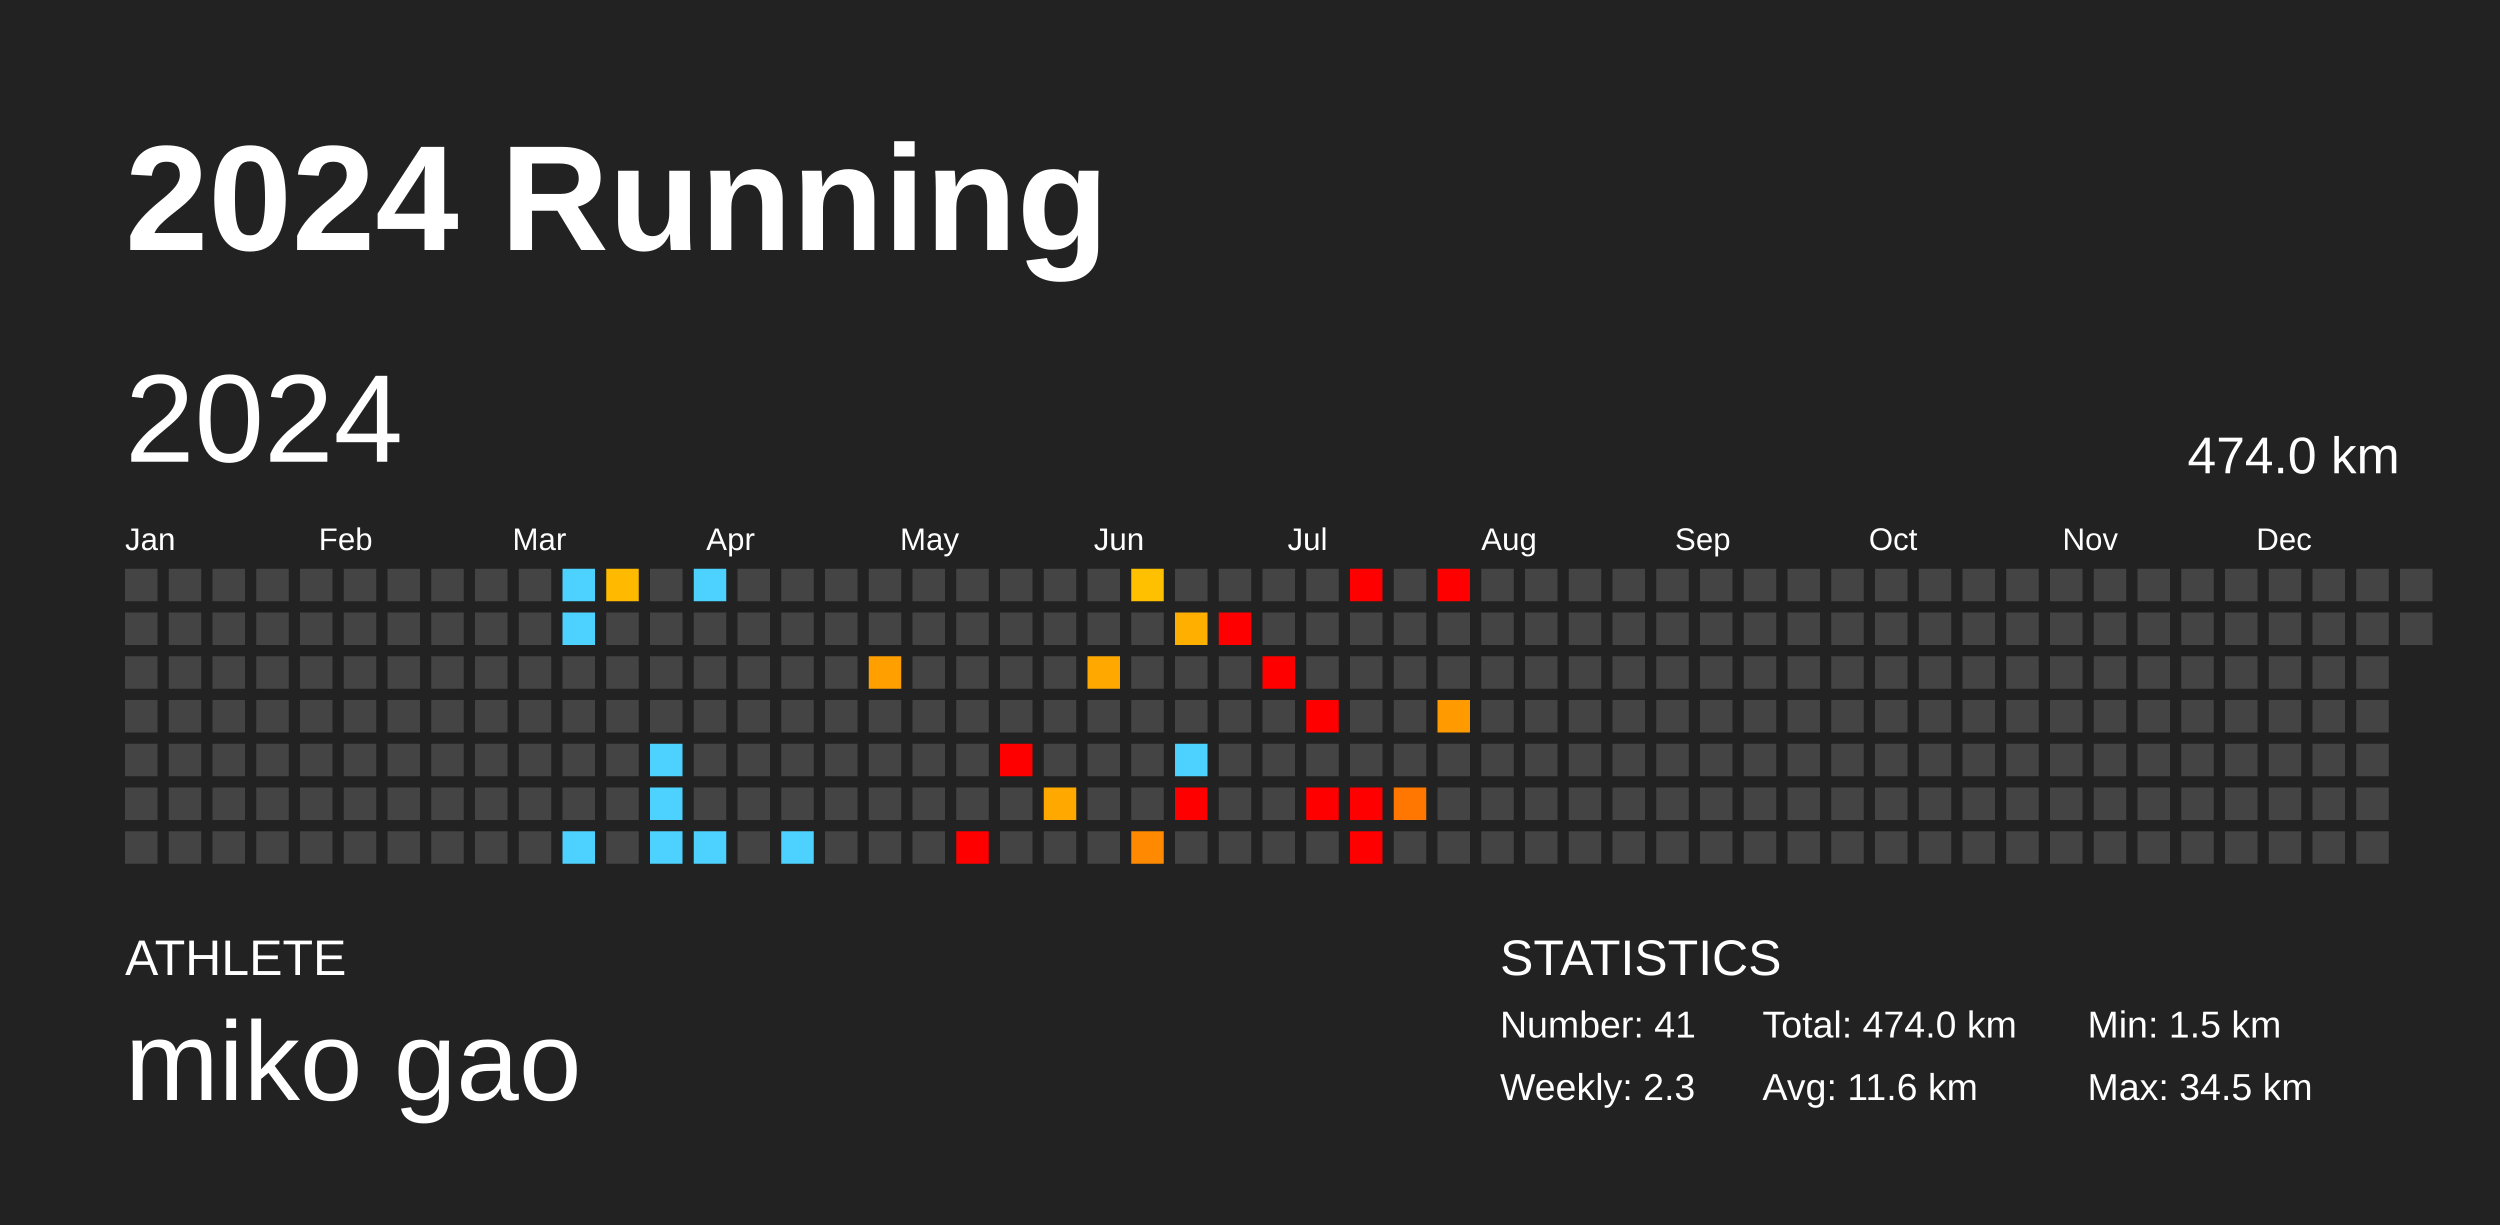
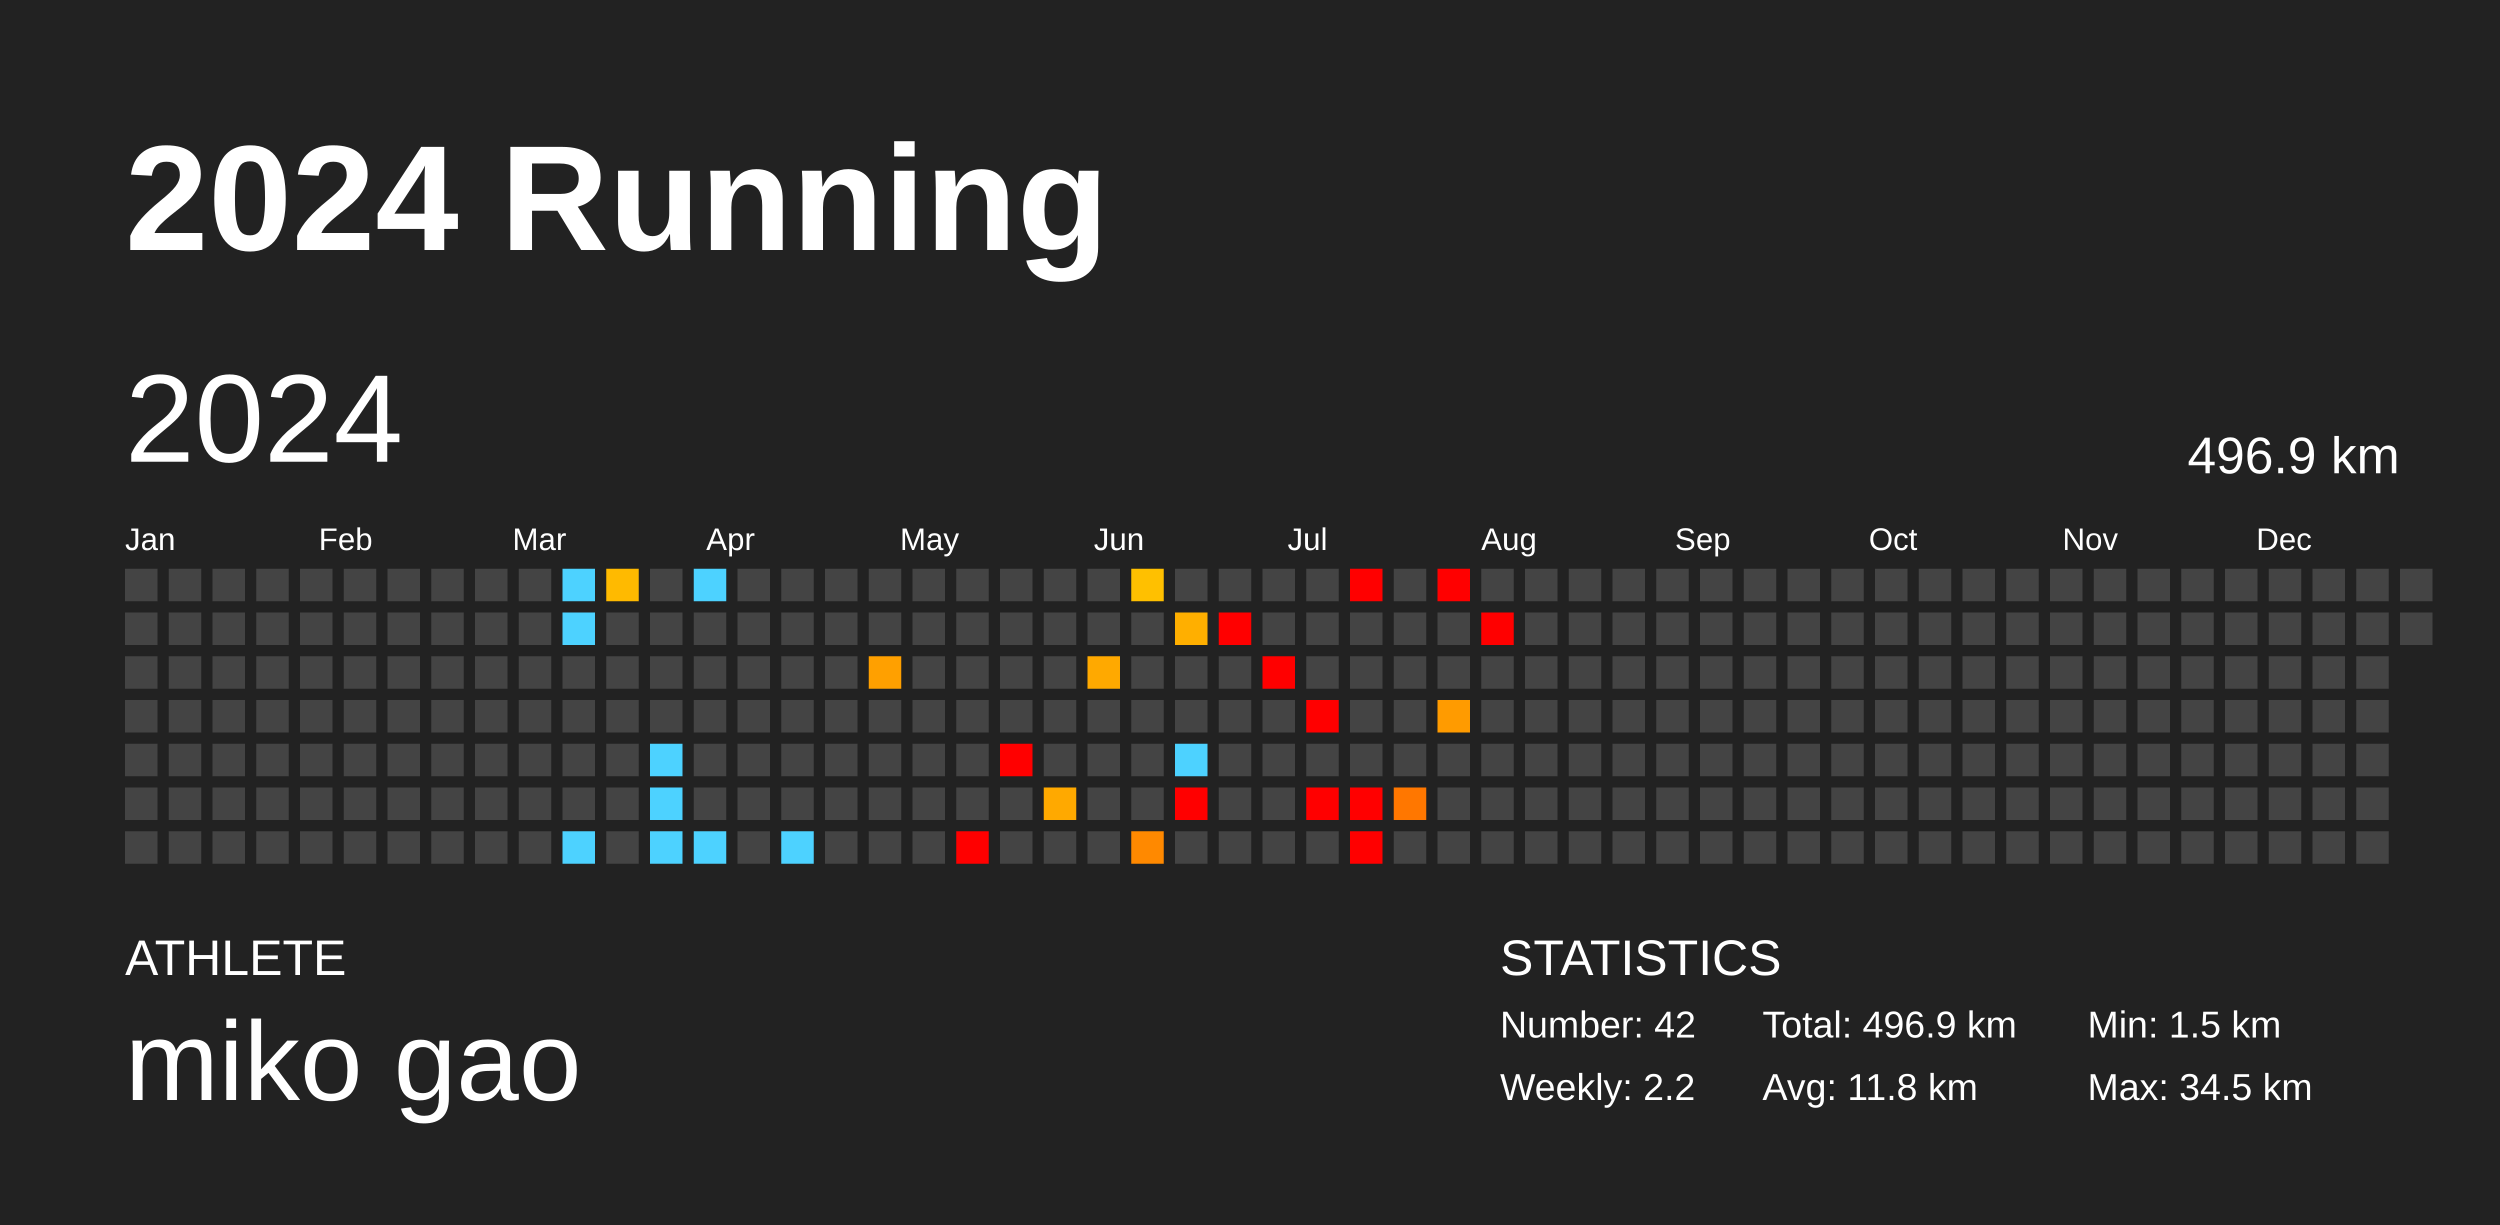
<svg xmlns="http://www.w3.org/2000/svg" baseProfile="full" height="98mm" version="1.1" viewBox="0,0,200,98" width="200mm">
  <defs />
  <rect fill="#222222" height="98" width="200" x="0" y="0" />
  <text fill="#FFFFFF" style="font-size:12px; font-family:Arial; font-weight:bold;" x="10" y="20">2024 Running</text>
  <text fill="#FFFFFF" style="font-size:4px; font-family:Arial" x="10" y="78">ATHLETE</text>
  <text fill="#FFFFFF" style="font-size:9px; font-family:Arial" x="10" y="88">miko gao</text>
  <text fill="#FFFFFF" style="font-size:4px; font-family:Arial" x="120" y="78">STATISTICS</text>
-   <text fill="#FFFFFF" style="font-size:3px; font-family:Arial" x="120" y="83">Number: 41</text>
-   <text fill="#FFFFFF" style="font-size:3px; font-family:Arial" x="120" y="88">Weekly: 2.3</text>
-   <text fill="#FFFFFF" style="font-size:3px; font-family:Arial" x="141" y="83">Total: 474.0 km</text>
-   <text fill="#FFFFFF" style="font-size:3px; font-family:Arial" x="141" y="88">Avg: 11.6 km</text>
+   <text fill="#FFFFFF" style="font-size:3px; font-family:Arial" x="120" y="83">Number: 42</text>
+   <text fill="#FFFFFF" style="font-size:3px; font-family:Arial" x="120" y="88">Weekly: 2.2</text>
+   <text fill="#FFFFFF" style="font-size:3px; font-family:Arial" x="141" y="83">Total: 496.9 km</text>
+   <text fill="#FFFFFF" style="font-size:3px; font-family:Arial" x="141" y="88">Avg: 11.8 km</text>
  <text fill="#FFFFFF" style="font-size:3px; font-family:Arial" x="167" y="83">Min: 1.5 km</text>
  <text fill="#FFFFFF" style="font-size:3px; font-family:Arial" x="167" y="88">Max: 34.5 km</text>
  <text dominant-baseline="hanging" fill="#FFFFFF" style="font-size:10.0px; font-family:Arial;" x="10" y="30">2024</text>
-   <text dominant-baseline="hanging" fill="#FFFFFF" style="font-size:4.125px; font-family:Arial;" x="175" y="35">474.0 km</text>
+   <text dominant-baseline="hanging" fill="#FFFFFF" style="font-size:4.125px; font-family:Arial;" x="175" y="35">496.9 km</text>
  <text fill="#FFFFFF" style="font-size:2.5px; font-family:Arial" x="10.0" y="44">Jan</text>
  <text fill="#FFFFFF" style="font-size:2.5px; font-family:Arial" x="25.5" y="44">Feb</text>
  <text fill="#FFFFFF" style="font-size:2.5px; font-family:Arial" x="41.0" y="44">Mar</text>
  <text fill="#FFFFFF" style="font-size:2.5px; font-family:Arial" x="56.5" y="44">Apr</text>
  <text fill="#FFFFFF" style="font-size:2.5px; font-family:Arial" x="72.0" y="44">May</text>
  <text fill="#FFFFFF" style="font-size:2.5px; font-family:Arial" x="87.5" y="44">Jun</text>
  <text fill="#FFFFFF" style="font-size:2.5px; font-family:Arial" x="103.0" y="44">Jul</text>
  <text fill="#FFFFFF" style="font-size:2.5px; font-family:Arial" x="118.5" y="44">Aug</text>
  <text fill="#FFFFFF" style="font-size:2.5px; font-family:Arial" x="134.0" y="44">Sep</text>
  <text fill="#FFFFFF" style="font-size:2.5px; font-family:Arial" x="149.5" y="44">Oct</text>
  <text fill="#FFFFFF" style="font-size:2.5px; font-family:Arial" x="165.0" y="44">Nov</text>
  <text fill="#FFFFFF" style="font-size:2.5px; font-family:Arial" x="180.5" y="44">Dec</text>
  <rect fill="#444444" height="2.6" width="2.6" x="10.0" y="45.5" />
  <rect fill="#444444" height="2.6" width="2.6" x="10.0" y="49.0" />
  <rect fill="#444444" height="2.6" width="2.6" x="10.0" y="52.5" />
  <rect fill="#444444" height="2.6" width="2.6" x="10.0" y="56.0" />
  <rect fill="#444444" height="2.6" width="2.6" x="10.0" y="59.5" />
  <rect fill="#444444" height="2.6" width="2.6" x="10.0" y="63.0" />
  <rect fill="#444444" height="2.6" width="2.6" x="10.0" y="66.5" />
  <rect fill="#444444" height="2.6" width="2.6" x="13.5" y="45.5" />
  <rect fill="#444444" height="2.6" width="2.6" x="13.5" y="49.0" />
  <rect fill="#444444" height="2.6" width="2.6" x="13.5" y="52.5" />
  <rect fill="#444444" height="2.6" width="2.6" x="13.5" y="56.0" />
  <rect fill="#444444" height="2.6" width="2.6" x="13.5" y="59.5" />
  <rect fill="#444444" height="2.6" width="2.6" x="13.5" y="63.0" />
  <rect fill="#444444" height="2.6" width="2.6" x="13.5" y="66.5" />
  <rect fill="#444444" height="2.6" width="2.6" x="17.0" y="45.5" />
  <rect fill="#444444" height="2.6" width="2.6" x="17.0" y="49.0" />
  <rect fill="#444444" height="2.6" width="2.6" x="17.0" y="52.5" />
  <rect fill="#444444" height="2.6" width="2.6" x="17.0" y="56.0" />
  <rect fill="#444444" height="2.6" width="2.6" x="17.0" y="59.5" />
  <rect fill="#444444" height="2.6" width="2.6" x="17.0" y="63.0" />
  <rect fill="#444444" height="2.6" width="2.6" x="17.0" y="66.5" />
  <rect fill="#444444" height="2.6" width="2.6" x="20.5" y="45.5" />
  <rect fill="#444444" height="2.6" width="2.6" x="20.5" y="49.0" />
  <rect fill="#444444" height="2.6" width="2.6" x="20.5" y="52.5" />
  <rect fill="#444444" height="2.6" width="2.6" x="20.5" y="56.0" />
  <rect fill="#444444" height="2.6" width="2.6" x="20.5" y="59.5" />
  <rect fill="#444444" height="2.6" width="2.6" x="20.5" y="63.0" />
  <rect fill="#444444" height="2.6" width="2.6" x="20.5" y="66.5" />
  <rect fill="#444444" height="2.6" width="2.6" x="24.0" y="45.5" />
  <rect fill="#444444" height="2.6" width="2.6" x="24.0" y="49.0" />
  <rect fill="#444444" height="2.6" width="2.6" x="24.0" y="52.5" />
  <rect fill="#444444" height="2.6" width="2.6" x="24.0" y="56.0" />
  <rect fill="#444444" height="2.6" width="2.6" x="24.0" y="59.5" />
  <rect fill="#444444" height="2.6" width="2.6" x="24.0" y="63.0" />
  <rect fill="#444444" height="2.6" width="2.6" x="24.0" y="66.5" />
  <rect fill="#444444" height="2.6" width="2.6" x="27.5" y="45.5" />
  <rect fill="#444444" height="2.6" width="2.6" x="27.5" y="49.0" />
  <rect fill="#444444" height="2.6" width="2.6" x="27.5" y="52.5" />
  <rect fill="#444444" height="2.6" width="2.6" x="27.5" y="56.0" />
  <rect fill="#444444" height="2.6" width="2.6" x="27.5" y="59.5" />
  <rect fill="#444444" height="2.6" width="2.6" x="27.5" y="63.0" />
  <rect fill="#444444" height="2.6" width="2.6" x="27.5" y="66.5" />
  <rect fill="#444444" height="2.6" width="2.6" x="31.0" y="45.5" />
  <rect fill="#444444" height="2.6" width="2.6" x="31.0" y="49.0" />
  <rect fill="#444444" height="2.6" width="2.6" x="31.0" y="52.5" />
  <rect fill="#444444" height="2.6" width="2.6" x="31.0" y="56.0" />
  <rect fill="#444444" height="2.6" width="2.6" x="31.0" y="59.5" />
  <rect fill="#444444" height="2.6" width="2.6" x="31.0" y="63.0" />
  <rect fill="#444444" height="2.6" width="2.6" x="31.0" y="66.5" />
  <rect fill="#444444" height="2.6" width="2.6" x="34.5" y="45.5" />
  <rect fill="#444444" height="2.6" width="2.6" x="34.5" y="49.0" />
  <rect fill="#444444" height="2.6" width="2.6" x="34.5" y="52.5" />
  <rect fill="#444444" height="2.6" width="2.6" x="34.5" y="56.0" />
  <rect fill="#444444" height="2.6" width="2.6" x="34.5" y="59.5" />
  <rect fill="#444444" height="2.6" width="2.6" x="34.5" y="63.0" />
  <rect fill="#444444" height="2.6" width="2.6" x="34.5" y="66.5" />
  <rect fill="#444444" height="2.6" width="2.6" x="38.0" y="45.5" />
  <rect fill="#444444" height="2.6" width="2.6" x="38.0" y="49.0" />
  <rect fill="#444444" height="2.6" width="2.6" x="38.0" y="52.5" />
  <rect fill="#444444" height="2.6" width="2.6" x="38.0" y="56.0" />
  <rect fill="#444444" height="2.6" width="2.6" x="38.0" y="59.5" />
  <rect fill="#444444" height="2.6" width="2.6" x="38.0" y="63.0" />
  <rect fill="#444444" height="2.6" width="2.6" x="38.0" y="66.5" />
  <rect fill="#444444" height="2.6" width="2.6" x="41.5" y="45.5" />
  <rect fill="#444444" height="2.6" width="2.6" x="41.5" y="49.0" />
  <rect fill="#444444" height="2.6" width="2.6" x="41.5" y="52.5" />
  <rect fill="#444444" height="2.6" width="2.6" x="41.5" y="56.0" />
  <rect fill="#444444" height="2.6" width="2.6" x="41.5" y="59.5" />
  <rect fill="#444444" height="2.6" width="2.6" x="41.5" y="63.0" />
  <rect fill="#444444" height="2.6" width="2.6" x="41.5" y="66.5" />
  <rect fill="#4dd2ff" height="2.6" width="2.6" x="45.0" y="45.5" />
  <rect fill="#4dd2ff" height="2.6" width="2.6" x="45.0" y="49.0" />
  <rect fill="#444444" height="2.6" width="2.6" x="45.0" y="52.5" />
  <rect fill="#444444" height="2.6" width="2.6" x="45.0" y="56.0" />
  <rect fill="#444444" height="2.6" width="2.6" x="45.0" y="59.5" />
  <rect fill="#444444" height="2.6" width="2.6" x="45.0" y="63.0" />
  <rect fill="#4dd2ff" height="2.6" width="2.6" x="45.0" y="66.5" />
  <rect fill="#ffba00" height="2.6" width="2.6" x="48.5" y="45.5" />
  <rect fill="#444444" height="2.6" width="2.6" x="48.5" y="49.0" />
  <rect fill="#444444" height="2.6" width="2.6" x="48.5" y="52.5" />
  <rect fill="#444444" height="2.6" width="2.6" x="48.5" y="56.0" />
  <rect fill="#444444" height="2.6" width="2.6" x="48.5" y="59.5" />
  <rect fill="#444444" height="2.6" width="2.6" x="48.5" y="63.0" />
  <rect fill="#444444" height="2.6" width="2.6" x="48.5" y="66.5" />
  <rect fill="#444444" height="2.6" width="2.6" x="52.0" y="45.5" />
  <rect fill="#444444" height="2.6" width="2.6" x="52.0" y="49.0" />
  <rect fill="#444444" height="2.6" width="2.6" x="52.0" y="52.5" />
  <rect fill="#444444" height="2.6" width="2.6" x="52.0" y="56.0" />
  <rect fill="#4dd2ff" height="2.6" width="2.6" x="52.0" y="59.5" />
  <rect fill="#4dd2ff" height="2.6" width="2.6" x="52.0" y="63.0" />
  <rect fill="#4dd2ff" height="2.6" width="2.6" x="52.0" y="66.5" />
  <rect fill="#4dd2ff" height="2.6" width="2.6" x="55.5" y="45.5" />
  <rect fill="#444444" height="2.6" width="2.6" x="55.5" y="49.0" />
  <rect fill="#444444" height="2.6" width="2.6" x="55.5" y="52.5" />
  <rect fill="#444444" height="2.6" width="2.6" x="55.5" y="56.0" />
  <rect fill="#444444" height="2.6" width="2.6" x="55.5" y="59.5" />
  <rect fill="#444444" height="2.6" width="2.6" x="55.5" y="63.0" />
  <rect fill="#4dd2ff" height="2.6" width="2.6" x="55.5" y="66.5" />
  <rect fill="#444444" height="2.6" width="2.6" x="59.0" y="45.5" />
  <rect fill="#444444" height="2.6" width="2.6" x="59.0" y="49.0" />
  <rect fill="#444444" height="2.6" width="2.6" x="59.0" y="52.5" />
  <rect fill="#444444" height="2.6" width="2.6" x="59.0" y="56.0" />
  <rect fill="#444444" height="2.6" width="2.6" x="59.0" y="59.5" />
  <rect fill="#444444" height="2.6" width="2.6" x="59.0" y="63.0" />
  <rect fill="#444444" height="2.6" width="2.6" x="59.0" y="66.5" />
  <rect fill="#444444" height="2.6" width="2.6" x="62.5" y="45.5" />
  <rect fill="#444444" height="2.6" width="2.6" x="62.5" y="49.0" />
  <rect fill="#444444" height="2.6" width="2.6" x="62.5" y="52.5" />
  <rect fill="#444444" height="2.6" width="2.6" x="62.5" y="56.0" />
  <rect fill="#444444" height="2.6" width="2.6" x="62.5" y="59.5" />
  <rect fill="#444444" height="2.6" width="2.6" x="62.5" y="63.0" />
  <rect fill="#4dd2ff" height="2.6" width="2.6" x="62.5" y="66.5" />
  <rect fill="#444444" height="2.6" width="2.6" x="66.0" y="45.5" />
  <rect fill="#444444" height="2.6" width="2.6" x="66.0" y="49.0" />
  <rect fill="#444444" height="2.6" width="2.6" x="66.0" y="52.5" />
  <rect fill="#444444" height="2.6" width="2.6" x="66.0" y="56.0" />
  <rect fill="#444444" height="2.6" width="2.6" x="66.0" y="59.5" />
  <rect fill="#444444" height="2.6" width="2.6" x="66.0" y="63.0" />
  <rect fill="#444444" height="2.6" width="2.6" x="66.0" y="66.5" />
  <rect fill="#444444" height="2.6" width="2.6" x="69.5" y="45.5" />
  <rect fill="#444444" height="2.6" width="2.6" x="69.5" y="49.0" />
  <rect fill="#ffa000" height="2.6" width="2.6" x="69.5" y="52.5" />
  <rect fill="#444444" height="2.6" width="2.6" x="69.5" y="56.0" />
  <rect fill="#444444" height="2.6" width="2.6" x="69.5" y="59.5" />
  <rect fill="#444444" height="2.6" width="2.6" x="69.5" y="63.0" />
  <rect fill="#444444" height="2.6" width="2.6" x="69.5" y="66.5" />
  <rect fill="#444444" height="2.6" width="2.6" x="73.0" y="45.5" />
  <rect fill="#444444" height="2.6" width="2.6" x="73.0" y="49.0" />
  <rect fill="#444444" height="2.6" width="2.6" x="73.0" y="52.5" />
  <rect fill="#444444" height="2.6" width="2.6" x="73.0" y="56.0" />
  <rect fill="#444444" height="2.6" width="2.6" x="73.0" y="59.5" />
  <rect fill="#444444" height="2.6" width="2.6" x="73.0" y="63.0" />
  <rect fill="#444444" height="2.6" width="2.6" x="73.0" y="66.5" />
  <rect fill="#444444" height="2.6" width="2.6" x="76.5" y="45.5" />
  <rect fill="#444444" height="2.6" width="2.6" x="76.5" y="49.0" />
  <rect fill="#444444" height="2.6" width="2.6" x="76.5" y="52.5" />
  <rect fill="#444444" height="2.6" width="2.6" x="76.5" y="56.0" />
  <rect fill="#444444" height="2.6" width="2.6" x="76.5" y="59.5" />
  <rect fill="#444444" height="2.6" width="2.6" x="76.5" y="63.0" />
  <rect fill="red" height="2.6" width="2.6" x="76.5" y="66.5" />
  <rect fill="#444444" height="2.6" width="2.6" x="80.0" y="45.5" />
  <rect fill="#444444" height="2.6" width="2.6" x="80.0" y="49.0" />
  <rect fill="#444444" height="2.6" width="2.6" x="80.0" y="52.5" />
  <rect fill="#444444" height="2.6" width="2.6" x="80.0" y="56.0" />
  <rect fill="red" height="2.6" width="2.6" x="80.0" y="59.5" />
  <rect fill="#444444" height="2.6" width="2.6" x="80.0" y="63.0" />
  <rect fill="#444444" height="2.6" width="2.6" x="80.0" y="66.5" />
  <rect fill="#444444" height="2.6" width="2.6" x="83.5" y="45.5" />
  <rect fill="#444444" height="2.6" width="2.6" x="83.5" y="49.0" />
  <rect fill="#444444" height="2.6" width="2.6" x="83.5" y="52.5" />
  <rect fill="#444444" height="2.6" width="2.6" x="83.5" y="56.0" />
  <rect fill="#444444" height="2.6" width="2.6" x="83.5" y="59.5" />
  <rect fill="#ffa900" height="2.6" width="2.6" x="83.5" y="63.0" />
  <rect fill="#444444" height="2.6" width="2.6" x="83.5" y="66.5" />
  <rect fill="#444444" height="2.6" width="2.6" x="87.0" y="45.5" />
  <rect fill="#444444" height="2.6" width="2.6" x="87.0" y="49.0" />
  <rect fill="#ffa900" height="2.6" width="2.6" x="87.0" y="52.5" />
  <rect fill="#444444" height="2.6" width="2.6" x="87.0" y="56.0" />
  <rect fill="#444444" height="2.6" width="2.6" x="87.0" y="59.5" />
  <rect fill="#444444" height="2.6" width="2.6" x="87.0" y="63.0" />
  <rect fill="#444444" height="2.6" width="2.6" x="87.0" y="66.5" />
  <rect fill="#ffc000" height="2.6" width="2.6" x="90.5" y="45.5" />
  <rect fill="#444444" height="2.6" width="2.6" x="90.5" y="49.0" />
  <rect fill="#444444" height="2.6" width="2.6" x="90.5" y="52.5" />
  <rect fill="#444444" height="2.6" width="2.6" x="90.5" y="56.0" />
  <rect fill="#444444" height="2.6" width="2.6" x="90.5" y="59.5" />
  <rect fill="#444444" height="2.6" width="2.6" x="90.5" y="63.0" />
  <rect fill="#ff8900" height="2.6" width="2.6" x="90.5" y="66.5" />
  <rect fill="#444444" height="2.6" width="2.6" x="94.0" y="45.5" />
  <rect fill="#ffaf00" height="2.6" width="2.6" x="94.0" y="49.0" />
  <rect fill="#444444" height="2.6" width="2.6" x="94.0" y="52.5" />
  <rect fill="#444444" height="2.6" width="2.6" x="94.0" y="56.0" />
  <rect fill="#4dd2ff" height="2.6" width="2.6" x="94.0" y="59.5" />
  <rect fill="red" height="2.6" width="2.6" x="94.0" y="63.0" />
  <rect fill="#444444" height="2.6" width="2.6" x="94.0" y="66.5" />
  <rect fill="#444444" height="2.6" width="2.6" x="97.5" y="45.5" />
  <rect fill="red" height="2.6" width="2.6" x="97.5" y="49.0" />
  <rect fill="#444444" height="2.6" width="2.6" x="97.5" y="52.5" />
  <rect fill="#444444" height="2.6" width="2.6" x="97.5" y="56.0" />
  <rect fill="#444444" height="2.6" width="2.6" x="97.5" y="59.5" />
  <rect fill="#444444" height="2.6" width="2.6" x="97.5" y="63.0" />
  <rect fill="#444444" height="2.6" width="2.6" x="97.5" y="66.5" />
  <rect fill="#444444" height="2.6" width="2.6" x="101.0" y="45.5" />
  <rect fill="#444444" height="2.6" width="2.6" x="101.0" y="49.0" />
  <rect fill="red" height="2.6" width="2.6" x="101.0" y="52.5" />
  <rect fill="#444444" height="2.6" width="2.6" x="101.0" y="56.0" />
  <rect fill="#444444" height="2.6" width="2.6" x="101.0" y="59.5" />
  <rect fill="#444444" height="2.6" width="2.6" x="101.0" y="63.0" />
  <rect fill="#444444" height="2.6" width="2.6" x="101.0" y="66.5" />
  <rect fill="#444444" height="2.6" width="2.6" x="104.5" y="45.5" />
  <rect fill="#444444" height="2.6" width="2.6" x="104.5" y="49.0" />
  <rect fill="#444444" height="2.6" width="2.6" x="104.5" y="52.5" />
  <rect fill="red" height="2.6" width="2.6" x="104.5" y="56.0" />
  <rect fill="#444444" height="2.6" width="2.6" x="104.5" y="59.5" />
  <rect fill="red" height="2.6" width="2.6" x="104.5" y="63.0" />
  <rect fill="#444444" height="2.6" width="2.6" x="104.5" y="66.5" />
  <rect fill="red" height="2.6" width="2.6" x="108.0" y="45.5" />
  <rect fill="#444444" height="2.6" width="2.6" x="108.0" y="49.0" />
  <rect fill="#444444" height="2.6" width="2.6" x="108.0" y="52.5" />
  <rect fill="#444444" height="2.6" width="2.6" x="108.0" y="56.0" />
  <rect fill="#444444" height="2.6" width="2.6" x="108.0" y="59.5" />
  <rect fill="red" height="2.6" width="2.6" x="108.0" y="63.0" />
  <rect fill="red" height="2.6" width="2.6" x="108.0" y="66.5" />
  <rect fill="#444444" height="2.6" width="2.6" x="111.5" y="45.5" />
  <rect fill="#444444" height="2.6" width="2.6" x="111.5" y="49.0" />
  <rect fill="#444444" height="2.6" width="2.6" x="111.5" y="52.5" />
  <rect fill="#444444" height="2.6" width="2.6" x="111.5" y="56.0" />
  <rect fill="#444444" height="2.6" width="2.6" x="111.5" y="59.5" />
  <rect fill="#ff7700" height="2.6" width="2.6" x="111.5" y="63.0" />
  <rect fill="#444444" height="2.6" width="2.6" x="111.5" y="66.5" />
  <rect fill="red" height="2.6" width="2.6" x="115.0" y="45.5" />
  <rect fill="#444444" height="2.6" width="2.6" x="115.0" y="49.0" />
  <rect fill="#444444" height="2.6" width="2.6" x="115.0" y="52.5" />
  <rect fill="#ff9b00" height="2.6" width="2.6" x="115.0" y="56.0" />
  <rect fill="#444444" height="2.6" width="2.6" x="115.0" y="59.5" />
  <rect fill="#444444" height="2.6" width="2.6" x="115.0" y="63.0" />
  <rect fill="#444444" height="2.6" width="2.6" x="115.0" y="66.5" />
  <rect fill="#444444" height="2.6" width="2.6" x="118.5" y="45.5" />
-   <rect fill="#444444" height="2.6" width="2.6" x="118.5" y="49.0" />
+   <rect fill="red" height="2.6" width="2.6" x="118.5" y="49.0" />
  <rect fill="#444444" height="2.6" width="2.6" x="118.5" y="52.5" />
  <rect fill="#444444" height="2.6" width="2.6" x="118.5" y="56.0" />
  <rect fill="#444444" height="2.6" width="2.6" x="118.5" y="59.5" />
  <rect fill="#444444" height="2.6" width="2.6" x="118.5" y="63.0" />
  <rect fill="#444444" height="2.6" width="2.6" x="118.5" y="66.5" />
  <rect fill="#444444" height="2.6" width="2.6" x="122.0" y="45.5" />
  <rect fill="#444444" height="2.6" width="2.6" x="122.0" y="49.0" />
  <rect fill="#444444" height="2.6" width="2.6" x="122.0" y="52.5" />
  <rect fill="#444444" height="2.6" width="2.6" x="122.0" y="56.0" />
  <rect fill="#444444" height="2.6" width="2.6" x="122.0" y="59.5" />
  <rect fill="#444444" height="2.6" width="2.6" x="122.0" y="63.0" />
  <rect fill="#444444" height="2.6" width="2.6" x="122.0" y="66.5" />
  <rect fill="#444444" height="2.6" width="2.6" x="125.5" y="45.5" />
  <rect fill="#444444" height="2.6" width="2.6" x="125.5" y="49.0" />
  <rect fill="#444444" height="2.6" width="2.6" x="125.5" y="52.5" />
  <rect fill="#444444" height="2.6" width="2.6" x="125.5" y="56.0" />
  <rect fill="#444444" height="2.6" width="2.6" x="125.5" y="59.5" />
  <rect fill="#444444" height="2.6" width="2.6" x="125.5" y="63.0" />
  <rect fill="#444444" height="2.6" width="2.6" x="125.5" y="66.5" />
  <rect fill="#444444" height="2.6" width="2.6" x="129.0" y="45.5" />
  <rect fill="#444444" height="2.6" width="2.6" x="129.0" y="49.0" />
  <rect fill="#444444" height="2.6" width="2.6" x="129.0" y="52.5" />
  <rect fill="#444444" height="2.6" width="2.6" x="129.0" y="56.0" />
  <rect fill="#444444" height="2.6" width="2.6" x="129.0" y="59.5" />
  <rect fill="#444444" height="2.6" width="2.6" x="129.0" y="63.0" />
  <rect fill="#444444" height="2.6" width="2.6" x="129.0" y="66.5" />
  <rect fill="#444444" height="2.6" width="2.6" x="132.5" y="45.5" />
  <rect fill="#444444" height="2.6" width="2.6" x="132.5" y="49.0" />
  <rect fill="#444444" height="2.6" width="2.6" x="132.5" y="52.5" />
  <rect fill="#444444" height="2.6" width="2.6" x="132.5" y="56.0" />
  <rect fill="#444444" height="2.6" width="2.6" x="132.5" y="59.5" />
  <rect fill="#444444" height="2.6" width="2.6" x="132.5" y="63.0" />
  <rect fill="#444444" height="2.6" width="2.6" x="132.5" y="66.5" />
  <rect fill="#444444" height="2.6" width="2.6" x="136.0" y="45.5" />
  <rect fill="#444444" height="2.6" width="2.6" x="136.0" y="49.0" />
  <rect fill="#444444" height="2.6" width="2.6" x="136.0" y="52.5" />
  <rect fill="#444444" height="2.6" width="2.6" x="136.0" y="56.0" />
  <rect fill="#444444" height="2.6" width="2.6" x="136.0" y="59.5" />
  <rect fill="#444444" height="2.6" width="2.6" x="136.0" y="63.0" />
  <rect fill="#444444" height="2.6" width="2.6" x="136.0" y="66.5" />
  <rect fill="#444444" height="2.6" width="2.6" x="139.5" y="45.5" />
  <rect fill="#444444" height="2.6" width="2.6" x="139.5" y="49.0" />
  <rect fill="#444444" height="2.6" width="2.6" x="139.5" y="52.5" />
  <rect fill="#444444" height="2.6" width="2.6" x="139.5" y="56.0" />
  <rect fill="#444444" height="2.6" width="2.6" x="139.5" y="59.5" />
  <rect fill="#444444" height="2.6" width="2.6" x="139.5" y="63.0" />
  <rect fill="#444444" height="2.6" width="2.6" x="139.5" y="66.5" />
  <rect fill="#444444" height="2.6" width="2.6" x="143.0" y="45.5" />
  <rect fill="#444444" height="2.6" width="2.6" x="143.0" y="49.0" />
  <rect fill="#444444" height="2.6" width="2.6" x="143.0" y="52.5" />
  <rect fill="#444444" height="2.6" width="2.6" x="143.0" y="56.0" />
  <rect fill="#444444" height="2.6" width="2.6" x="143.0" y="59.5" />
  <rect fill="#444444" height="2.6" width="2.6" x="143.0" y="63.0" />
  <rect fill="#444444" height="2.6" width="2.6" x="143.0" y="66.5" />
  <rect fill="#444444" height="2.6" width="2.6" x="146.5" y="45.5" />
  <rect fill="#444444" height="2.6" width="2.6" x="146.5" y="49.0" />
  <rect fill="#444444" height="2.6" width="2.6" x="146.5" y="52.5" />
  <rect fill="#444444" height="2.6" width="2.6" x="146.5" y="56.0" />
  <rect fill="#444444" height="2.6" width="2.6" x="146.5" y="59.5" />
  <rect fill="#444444" height="2.6" width="2.6" x="146.5" y="63.0" />
  <rect fill="#444444" height="2.6" width="2.6" x="146.5" y="66.5" />
  <rect fill="#444444" height="2.6" width="2.6" x="150.0" y="45.5" />
  <rect fill="#444444" height="2.6" width="2.6" x="150.0" y="49.0" />
  <rect fill="#444444" height="2.6" width="2.6" x="150.0" y="52.5" />
  <rect fill="#444444" height="2.6" width="2.6" x="150.0" y="56.0" />
  <rect fill="#444444" height="2.6" width="2.6" x="150.0" y="59.5" />
  <rect fill="#444444" height="2.6" width="2.6" x="150.0" y="63.0" />
  <rect fill="#444444" height="2.6" width="2.6" x="150.0" y="66.5" />
  <rect fill="#444444" height="2.6" width="2.6" x="153.5" y="45.5" />
  <rect fill="#444444" height="2.6" width="2.6" x="153.5" y="49.0" />
  <rect fill="#444444" height="2.6" width="2.6" x="153.5" y="52.5" />
  <rect fill="#444444" height="2.6" width="2.6" x="153.5" y="56.0" />
  <rect fill="#444444" height="2.6" width="2.6" x="153.5" y="59.5" />
  <rect fill="#444444" height="2.6" width="2.6" x="153.5" y="63.0" />
  <rect fill="#444444" height="2.6" width="2.6" x="153.5" y="66.5" />
  <rect fill="#444444" height="2.6" width="2.6" x="157.0" y="45.5" />
  <rect fill="#444444" height="2.6" width="2.6" x="157.0" y="49.0" />
  <rect fill="#444444" height="2.6" width="2.6" x="157.0" y="52.5" />
  <rect fill="#444444" height="2.6" width="2.6" x="157.0" y="56.0" />
  <rect fill="#444444" height="2.6" width="2.6" x="157.0" y="59.5" />
  <rect fill="#444444" height="2.6" width="2.6" x="157.0" y="63.0" />
  <rect fill="#444444" height="2.6" width="2.6" x="157.0" y="66.5" />
  <rect fill="#444444" height="2.6" width="2.6" x="160.5" y="45.5" />
  <rect fill="#444444" height="2.6" width="2.6" x="160.5" y="49.0" />
  <rect fill="#444444" height="2.6" width="2.6" x="160.5" y="52.5" />
  <rect fill="#444444" height="2.6" width="2.6" x="160.5" y="56.0" />
  <rect fill="#444444" height="2.6" width="2.6" x="160.5" y="59.5" />
  <rect fill="#444444" height="2.6" width="2.6" x="160.5" y="63.0" />
  <rect fill="#444444" height="2.6" width="2.6" x="160.5" y="66.5" />
  <rect fill="#444444" height="2.6" width="2.6" x="164.0" y="45.5" />
  <rect fill="#444444" height="2.6" width="2.6" x="164.0" y="49.0" />
  <rect fill="#444444" height="2.6" width="2.6" x="164.0" y="52.5" />
  <rect fill="#444444" height="2.6" width="2.6" x="164.0" y="56.0" />
  <rect fill="#444444" height="2.6" width="2.6" x="164.0" y="59.5" />
  <rect fill="#444444" height="2.6" width="2.6" x="164.0" y="63.0" />
  <rect fill="#444444" height="2.6" width="2.6" x="164.0" y="66.5" />
  <rect fill="#444444" height="2.6" width="2.6" x="167.5" y="45.5" />
  <rect fill="#444444" height="2.6" width="2.6" x="167.5" y="49.0" />
  <rect fill="#444444" height="2.6" width="2.6" x="167.5" y="52.5" />
  <rect fill="#444444" height="2.6" width="2.6" x="167.5" y="56.0" />
  <rect fill="#444444" height="2.6" width="2.6" x="167.5" y="59.5" />
  <rect fill="#444444" height="2.6" width="2.6" x="167.5" y="63.0" />
  <rect fill="#444444" height="2.6" width="2.6" x="167.5" y="66.5" />
  <rect fill="#444444" height="2.6" width="2.6" x="171.0" y="45.5" />
  <rect fill="#444444" height="2.6" width="2.6" x="171.0" y="49.0" />
  <rect fill="#444444" height="2.6" width="2.6" x="171.0" y="52.5" />
  <rect fill="#444444" height="2.6" width="2.6" x="171.0" y="56.0" />
  <rect fill="#444444" height="2.6" width="2.6" x="171.0" y="59.5" />
  <rect fill="#444444" height="2.6" width="2.6" x="171.0" y="63.0" />
  <rect fill="#444444" height="2.6" width="2.6" x="171.0" y="66.5" />
  <rect fill="#444444" height="2.6" width="2.6" x="174.5" y="45.5" />
  <rect fill="#444444" height="2.6" width="2.6" x="174.5" y="49.0" />
  <rect fill="#444444" height="2.6" width="2.6" x="174.5" y="52.5" />
  <rect fill="#444444" height="2.6" width="2.6" x="174.5" y="56.0" />
  <rect fill="#444444" height="2.6" width="2.6" x="174.5" y="59.5" />
  <rect fill="#444444" height="2.6" width="2.6" x="174.5" y="63.0" />
  <rect fill="#444444" height="2.6" width="2.6" x="174.5" y="66.5" />
  <rect fill="#444444" height="2.6" width="2.6" x="178.0" y="45.5" />
  <rect fill="#444444" height="2.6" width="2.6" x="178.0" y="49.0" />
  <rect fill="#444444" height="2.6" width="2.6" x="178.0" y="52.5" />
  <rect fill="#444444" height="2.6" width="2.6" x="178.0" y="56.0" />
  <rect fill="#444444" height="2.6" width="2.6" x="178.0" y="59.5" />
  <rect fill="#444444" height="2.6" width="2.6" x="178.0" y="63.0" />
  <rect fill="#444444" height="2.6" width="2.6" x="178.0" y="66.5" />
  <rect fill="#444444" height="2.6" width="2.6" x="181.5" y="45.5" />
  <rect fill="#444444" height="2.6" width="2.6" x="181.5" y="49.0" />
  <rect fill="#444444" height="2.6" width="2.6" x="181.5" y="52.5" />
  <rect fill="#444444" height="2.6" width="2.6" x="181.5" y="56.0" />
  <rect fill="#444444" height="2.6" width="2.6" x="181.5" y="59.5" />
  <rect fill="#444444" height="2.6" width="2.6" x="181.5" y="63.0" />
  <rect fill="#444444" height="2.6" width="2.6" x="181.5" y="66.5" />
  <rect fill="#444444" height="2.6" width="2.6" x="185.0" y="45.5" />
  <rect fill="#444444" height="2.6" width="2.6" x="185.0" y="49.0" />
  <rect fill="#444444" height="2.6" width="2.6" x="185.0" y="52.5" />
  <rect fill="#444444" height="2.6" width="2.6" x="185.0" y="56.0" />
  <rect fill="#444444" height="2.6" width="2.6" x="185.0" y="59.5" />
  <rect fill="#444444" height="2.6" width="2.6" x="185.0" y="63.0" />
  <rect fill="#444444" height="2.6" width="2.6" x="185.0" y="66.5" />
  <rect fill="#444444" height="2.6" width="2.6" x="188.5" y="45.5" />
  <rect fill="#444444" height="2.6" width="2.6" x="188.5" y="49.0" />
  <rect fill="#444444" height="2.6" width="2.6" x="188.5" y="52.5" />
  <rect fill="#444444" height="2.6" width="2.6" x="188.5" y="56.0" />
  <rect fill="#444444" height="2.6" width="2.6" x="188.5" y="59.5" />
  <rect fill="#444444" height="2.6" width="2.6" x="188.5" y="63.0" />
  <rect fill="#444444" height="2.6" width="2.6" x="188.5" y="66.5" />
  <rect fill="#444444" height="2.6" width="2.6" x="192.0" y="45.5" />
  <rect fill="#444444" height="2.6" width="2.6" x="192.0" y="49.0" />
</svg>
